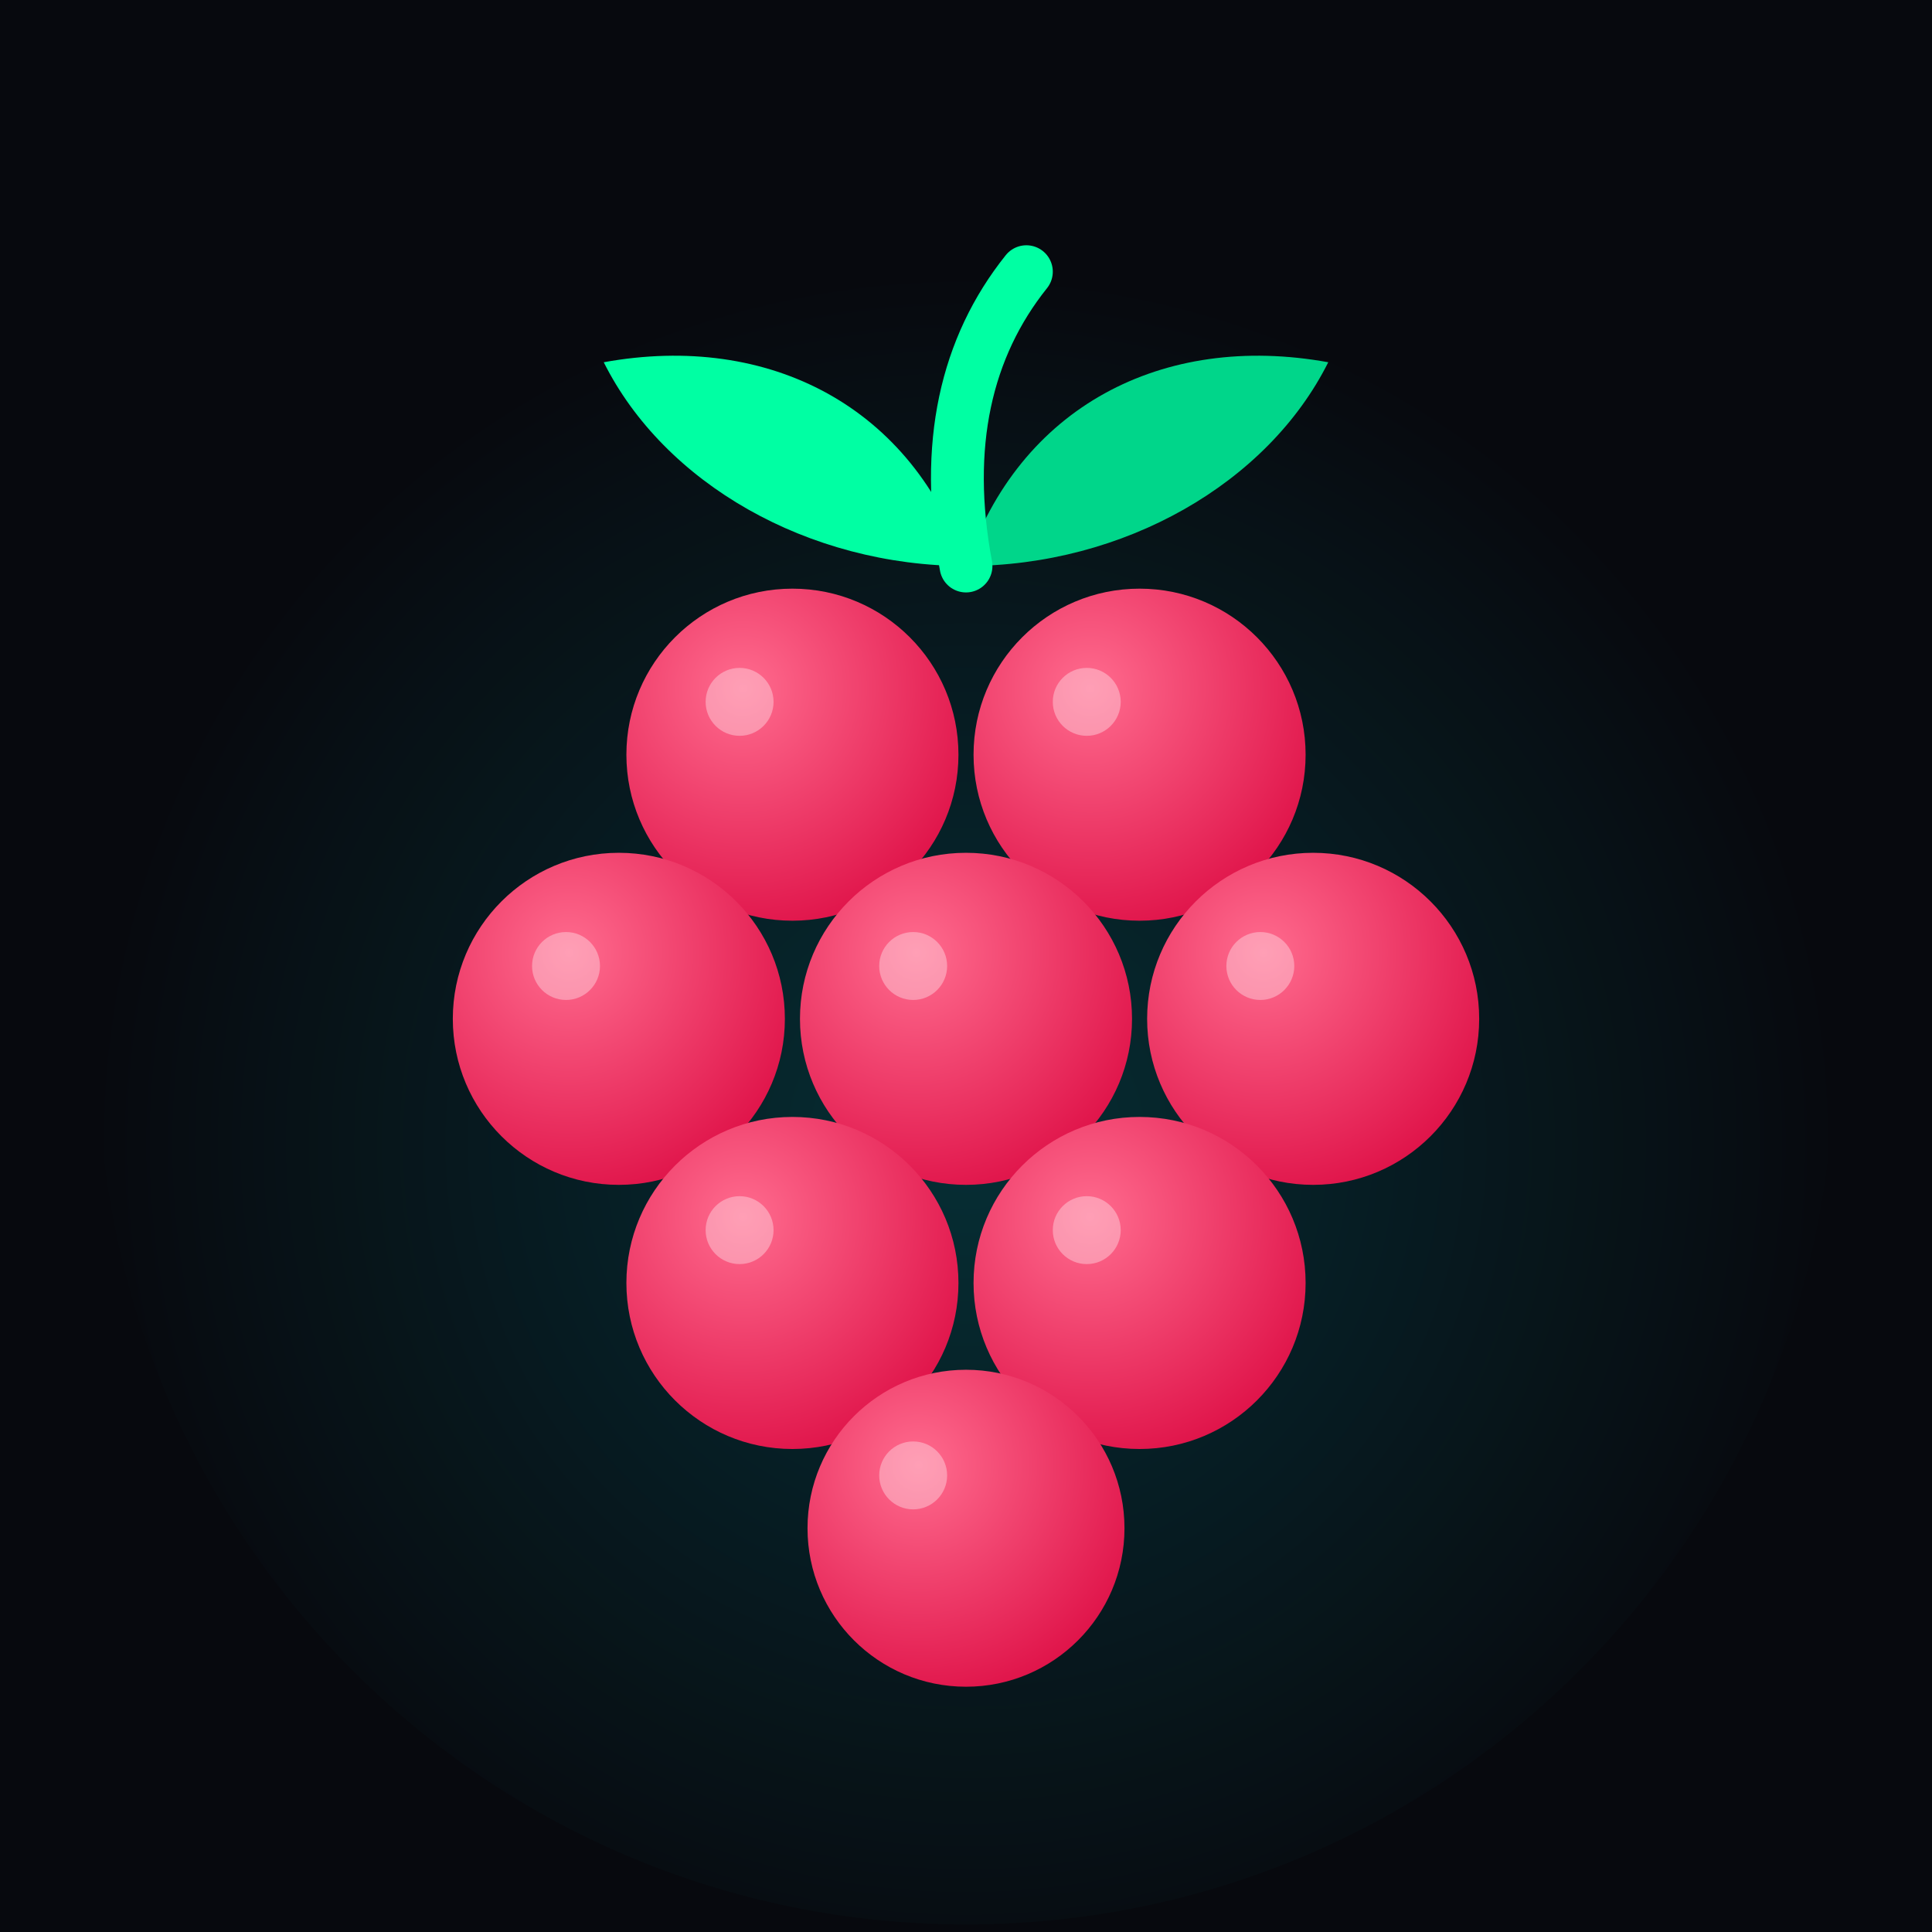
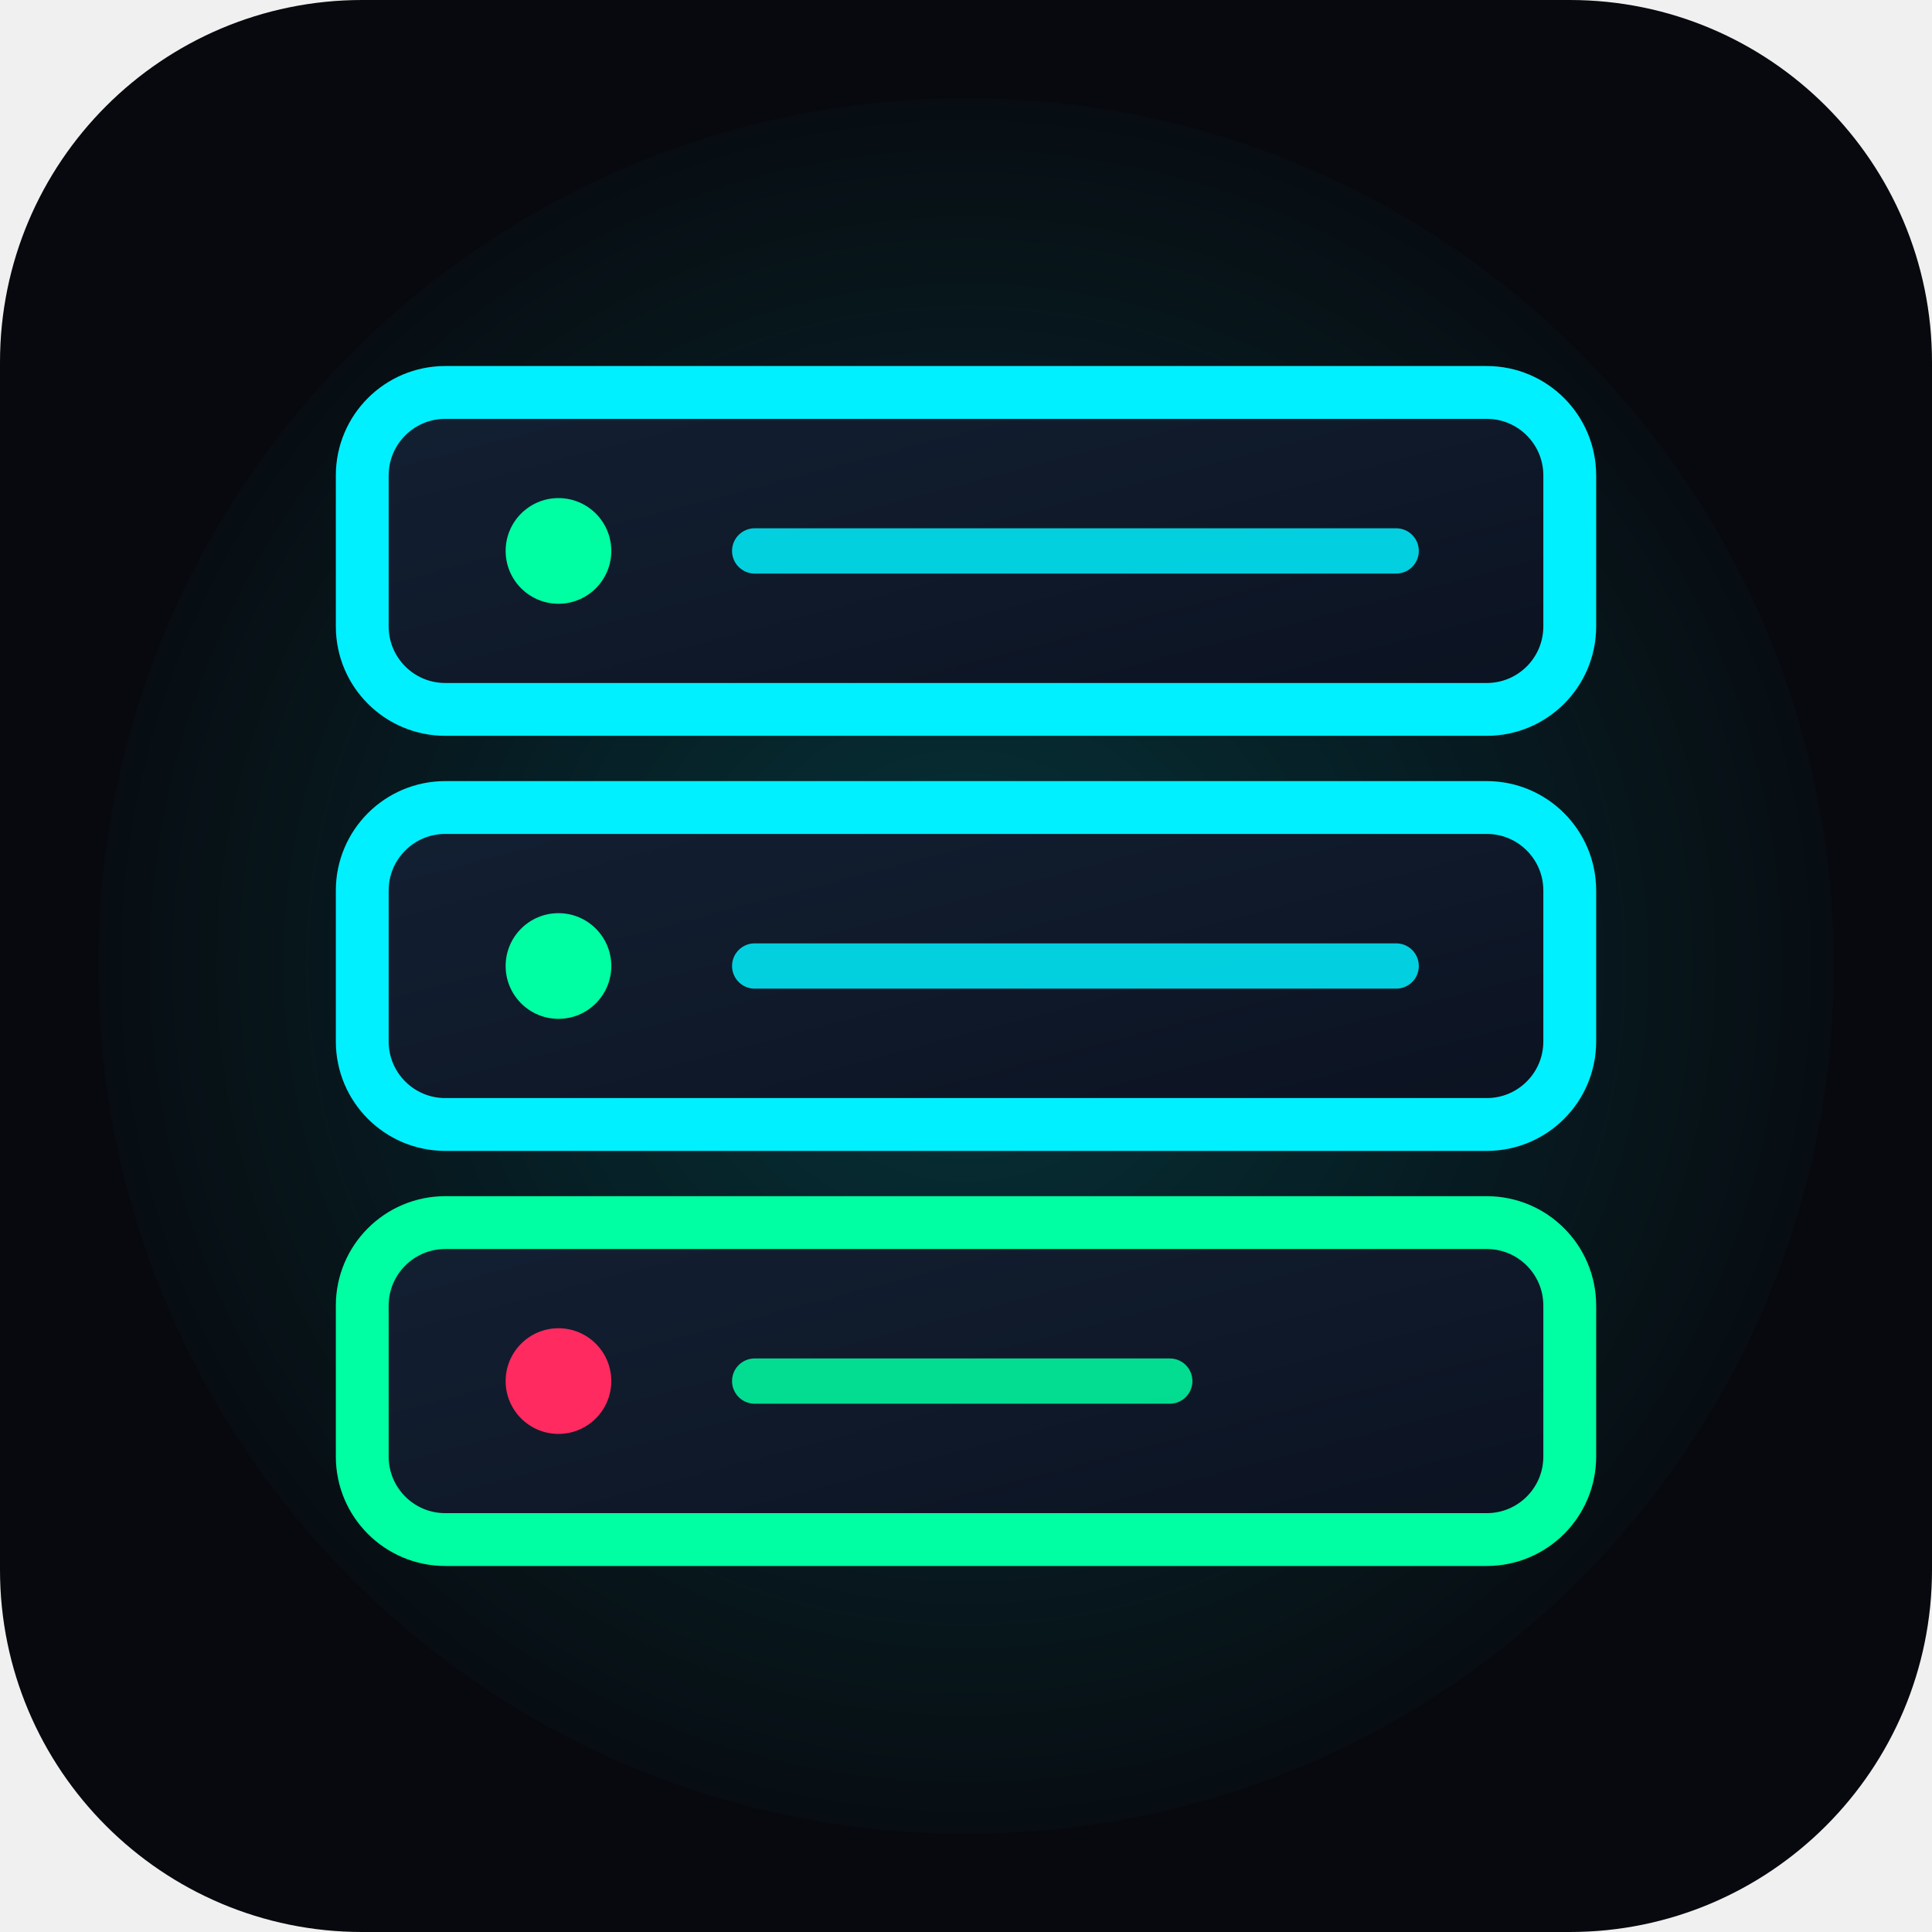
<svg xmlns="http://www.w3.org/2000/svg" viewBox="0 0 512 512">
  <defs>
-     <radialGradient id="glow" cx="50%" cy="55%" r="50%">
-       <stop offset="0" stop-color="#00f0ff" stop-opacity="0.16" />
+     <radialGradient id="glow" cx="50%" cy="50%" r="55%">
+       <stop offset="0" stop-color="#00f0ff" stop-opacity="0.18" />
      <stop offset="1" stop-color="#00f0ff" stop-opacity="0" />
    </radialGradient>
-     <radialGradient id="berry" cx="35%" cy="30%" r="75%">
-       <stop offset="0" stop-color="#ff6b8e" />
-       <stop offset="1" stop-color="#e0144a" />
-     </radialGradient>
+     <linearGradient id="unit" x1="0" y1="0" x2="1" y2="1">
+       <stop offset="0" stop-color="#132033" />
+       <stop offset="1" stop-color="#0b1220" />
+     </linearGradient>
  </defs>
-   <rect width="512" height="512" fill="#07090e" />
-   <circle cx="256" cy="280" r="230" fill="url(#glow)" />
-   <path d="M256 150 C 214 150 176 128 160 96 C 204 88 242 108 256 150 Z" fill="#00ffa3" />
-   <path d="M256 150 C 298 150 336 128 352 96 C 308 88 270 108 256 150 Z" fill="#00d68a" />
-   <path d="M256 150 C 250 118 256 92 272 72" stroke="#00ffa3" stroke-width="14" stroke-linecap="round" fill="none" />
-   <g fill="url(#berry)">
-     <circle cx="210" cy="200" r="44" />
-     <circle cx="302" cy="200" r="44" />
-     <circle cx="164" cy="270" r="44" />
-     <circle cx="256" cy="270" r="44" />
-     <circle cx="348" cy="270" r="44" />
-     <circle cx="210" cy="340" r="44" />
-     <circle cx="302" cy="340" r="44" />
-     <circle cx="256" cy="405" r="42" />
+   <rect width="512" height="512" rx="96" fill="#07090e" />
+   <circle cx="256" cy="256" r="230" fill="url(#glow)" />
+   <g stroke-width="14" stroke-linejoin="round">
+     <rect x="96" y="104" width="320" height="84" rx="22" fill="url(#unit)" stroke="#00f0ff" />
+     <rect x="96" y="214" width="320" height="84" rx="22" fill="url(#unit)" stroke="#00f0ff" />
+     <rect x="96" y="324" width="320" height="84" rx="22" fill="url(#unit)" stroke="#00ffa3" />
  </g>
-   <g fill="#ffffff" opacity="0.35">
-     <circle cx="196" cy="186" r="9" />
-     <circle cx="288" cy="186" r="9" />
-     <circle cx="150" cy="256" r="9" />
-     <circle cx="242" cy="256" r="9" />
-     <circle cx="334" cy="256" r="9" />
-     <circle cx="196" cy="326" r="9" />
-     <circle cx="288" cy="326" r="9" />
-     <circle cx="242" cy="391" r="9" />
+   <circle cx="148" cy="146" r="14" fill="#00ffa3" />
+   <circle cx="148" cy="256" r="14" fill="#00ffa3" />
+   <circle cx="148" cy="366" r="14" fill="#ff2a5f" />
+   <g stroke="#00f0ff" stroke-width="12" stroke-linecap="round" opacity="0.85">
+     <path d="M200 146h170M200 256h170" />
+     <path d="M200 366h110" stroke="#00ffa3" />
  </g>
</svg>
